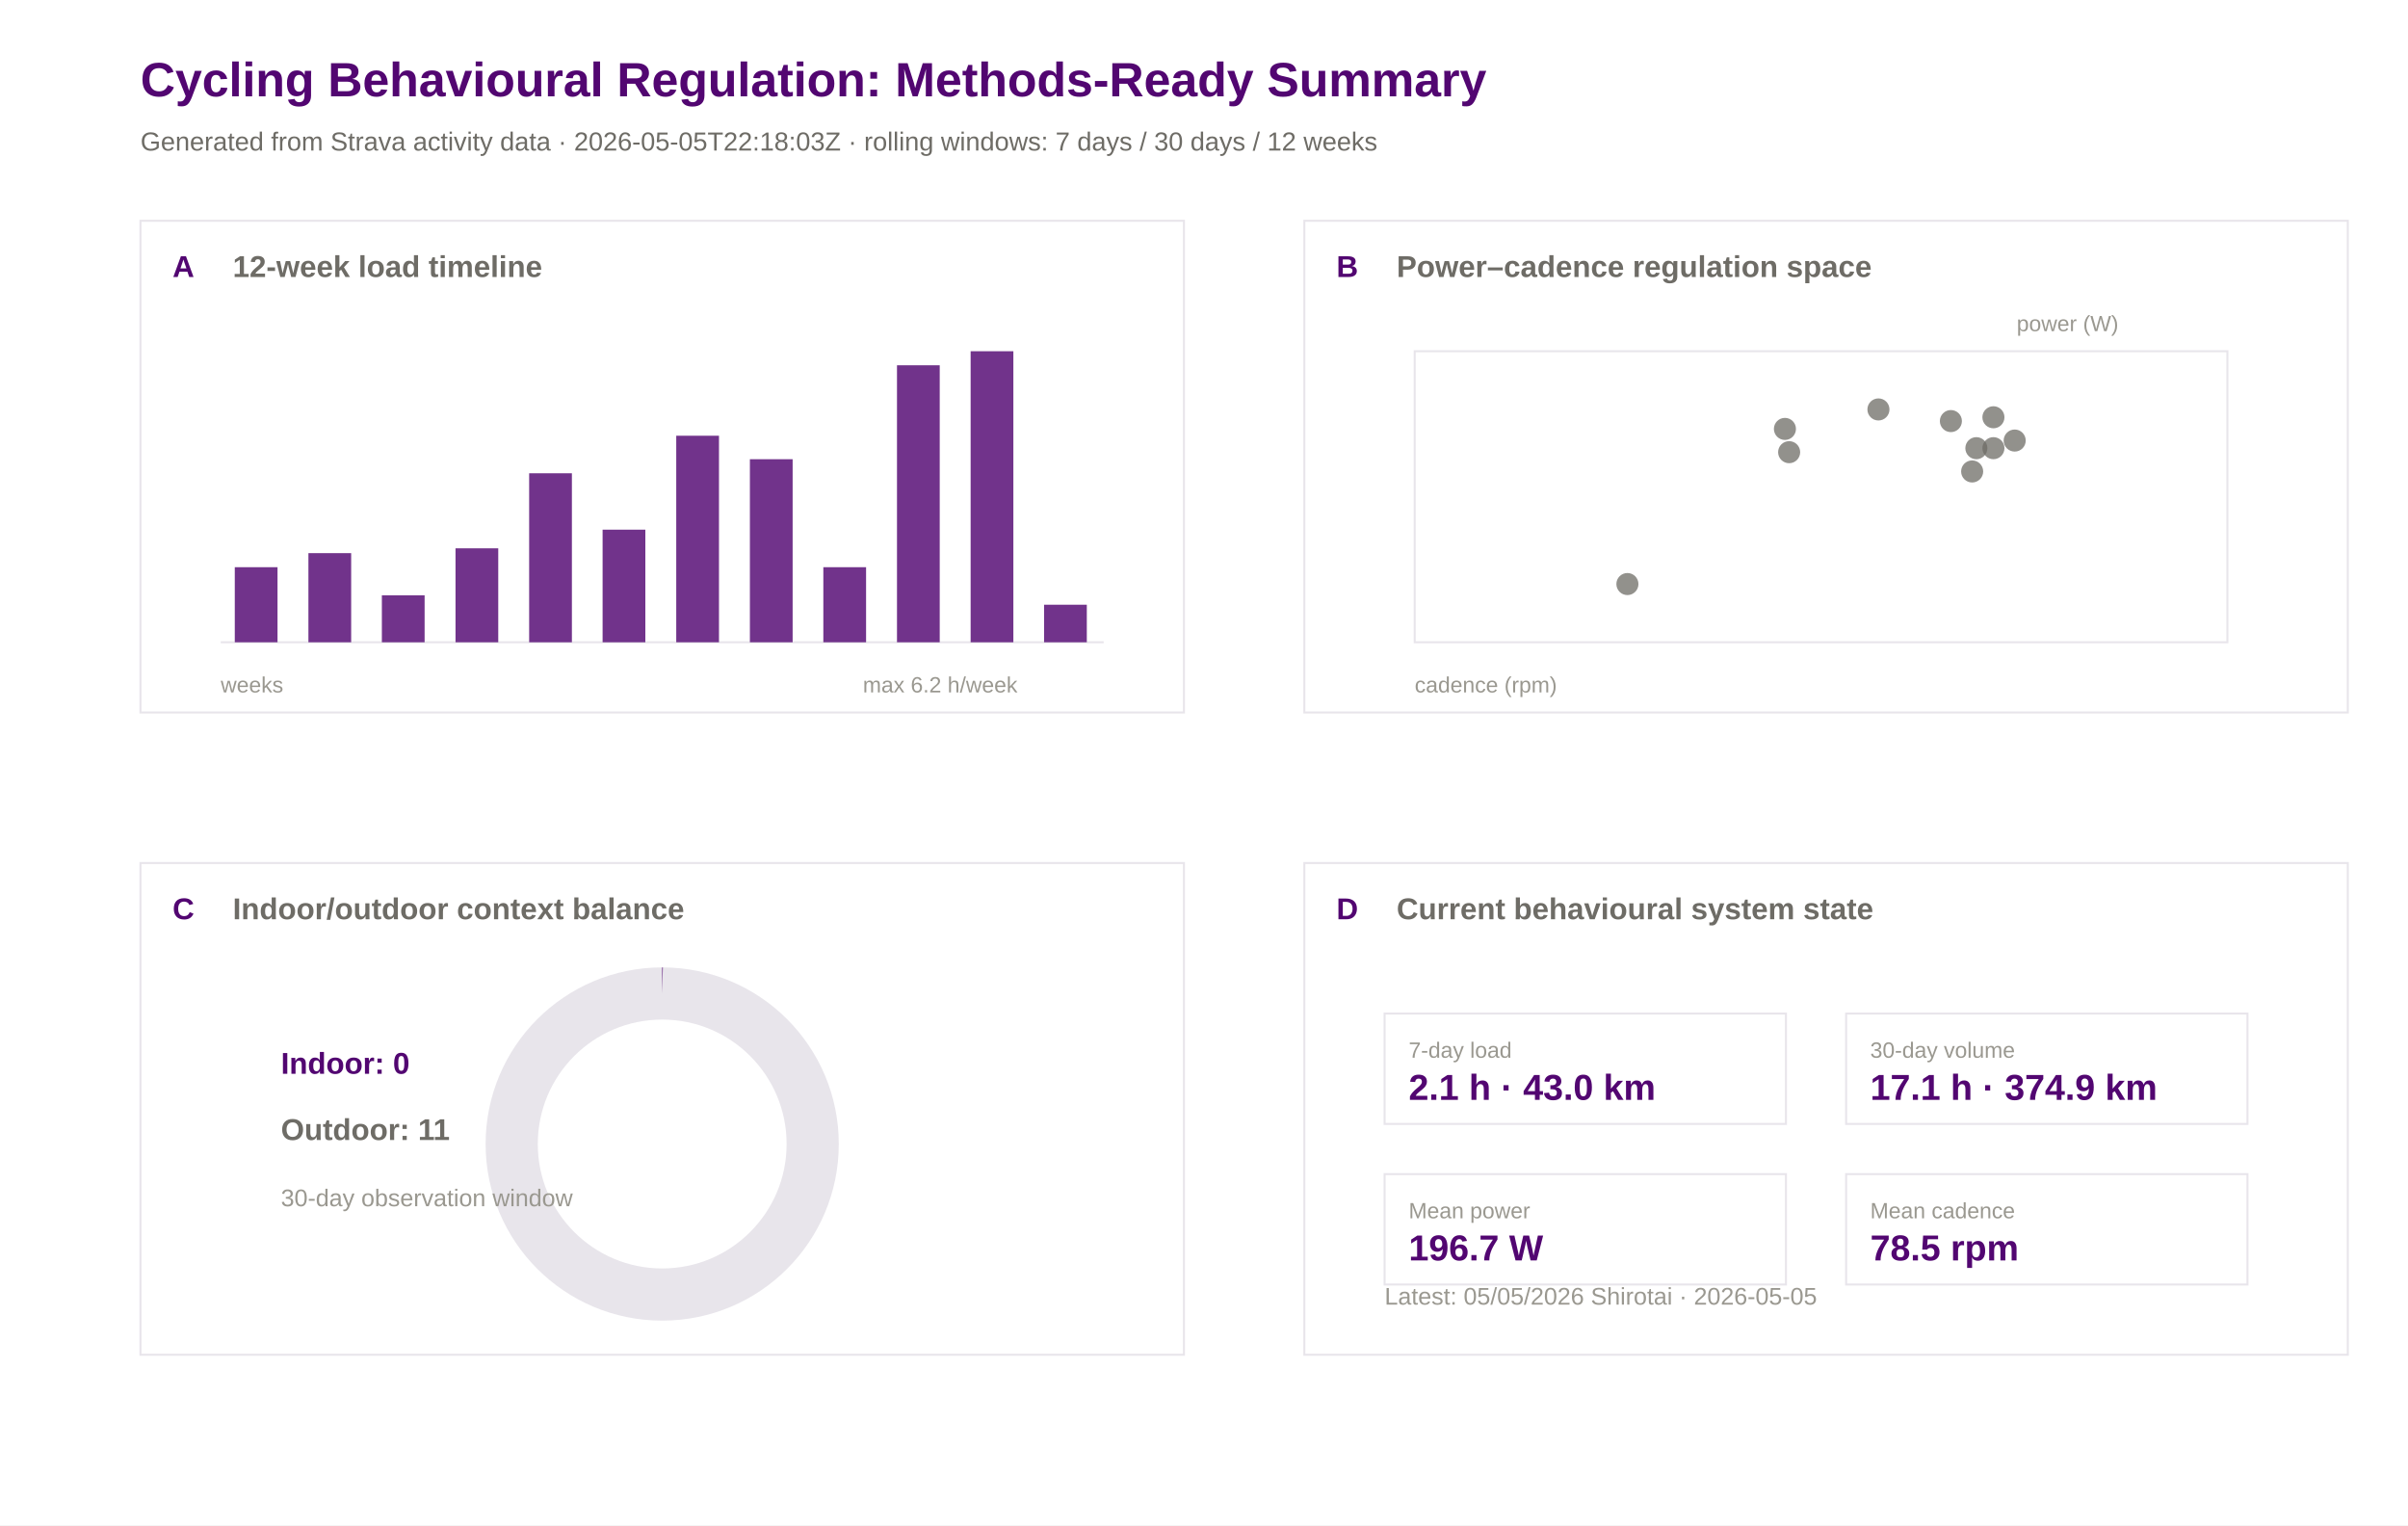
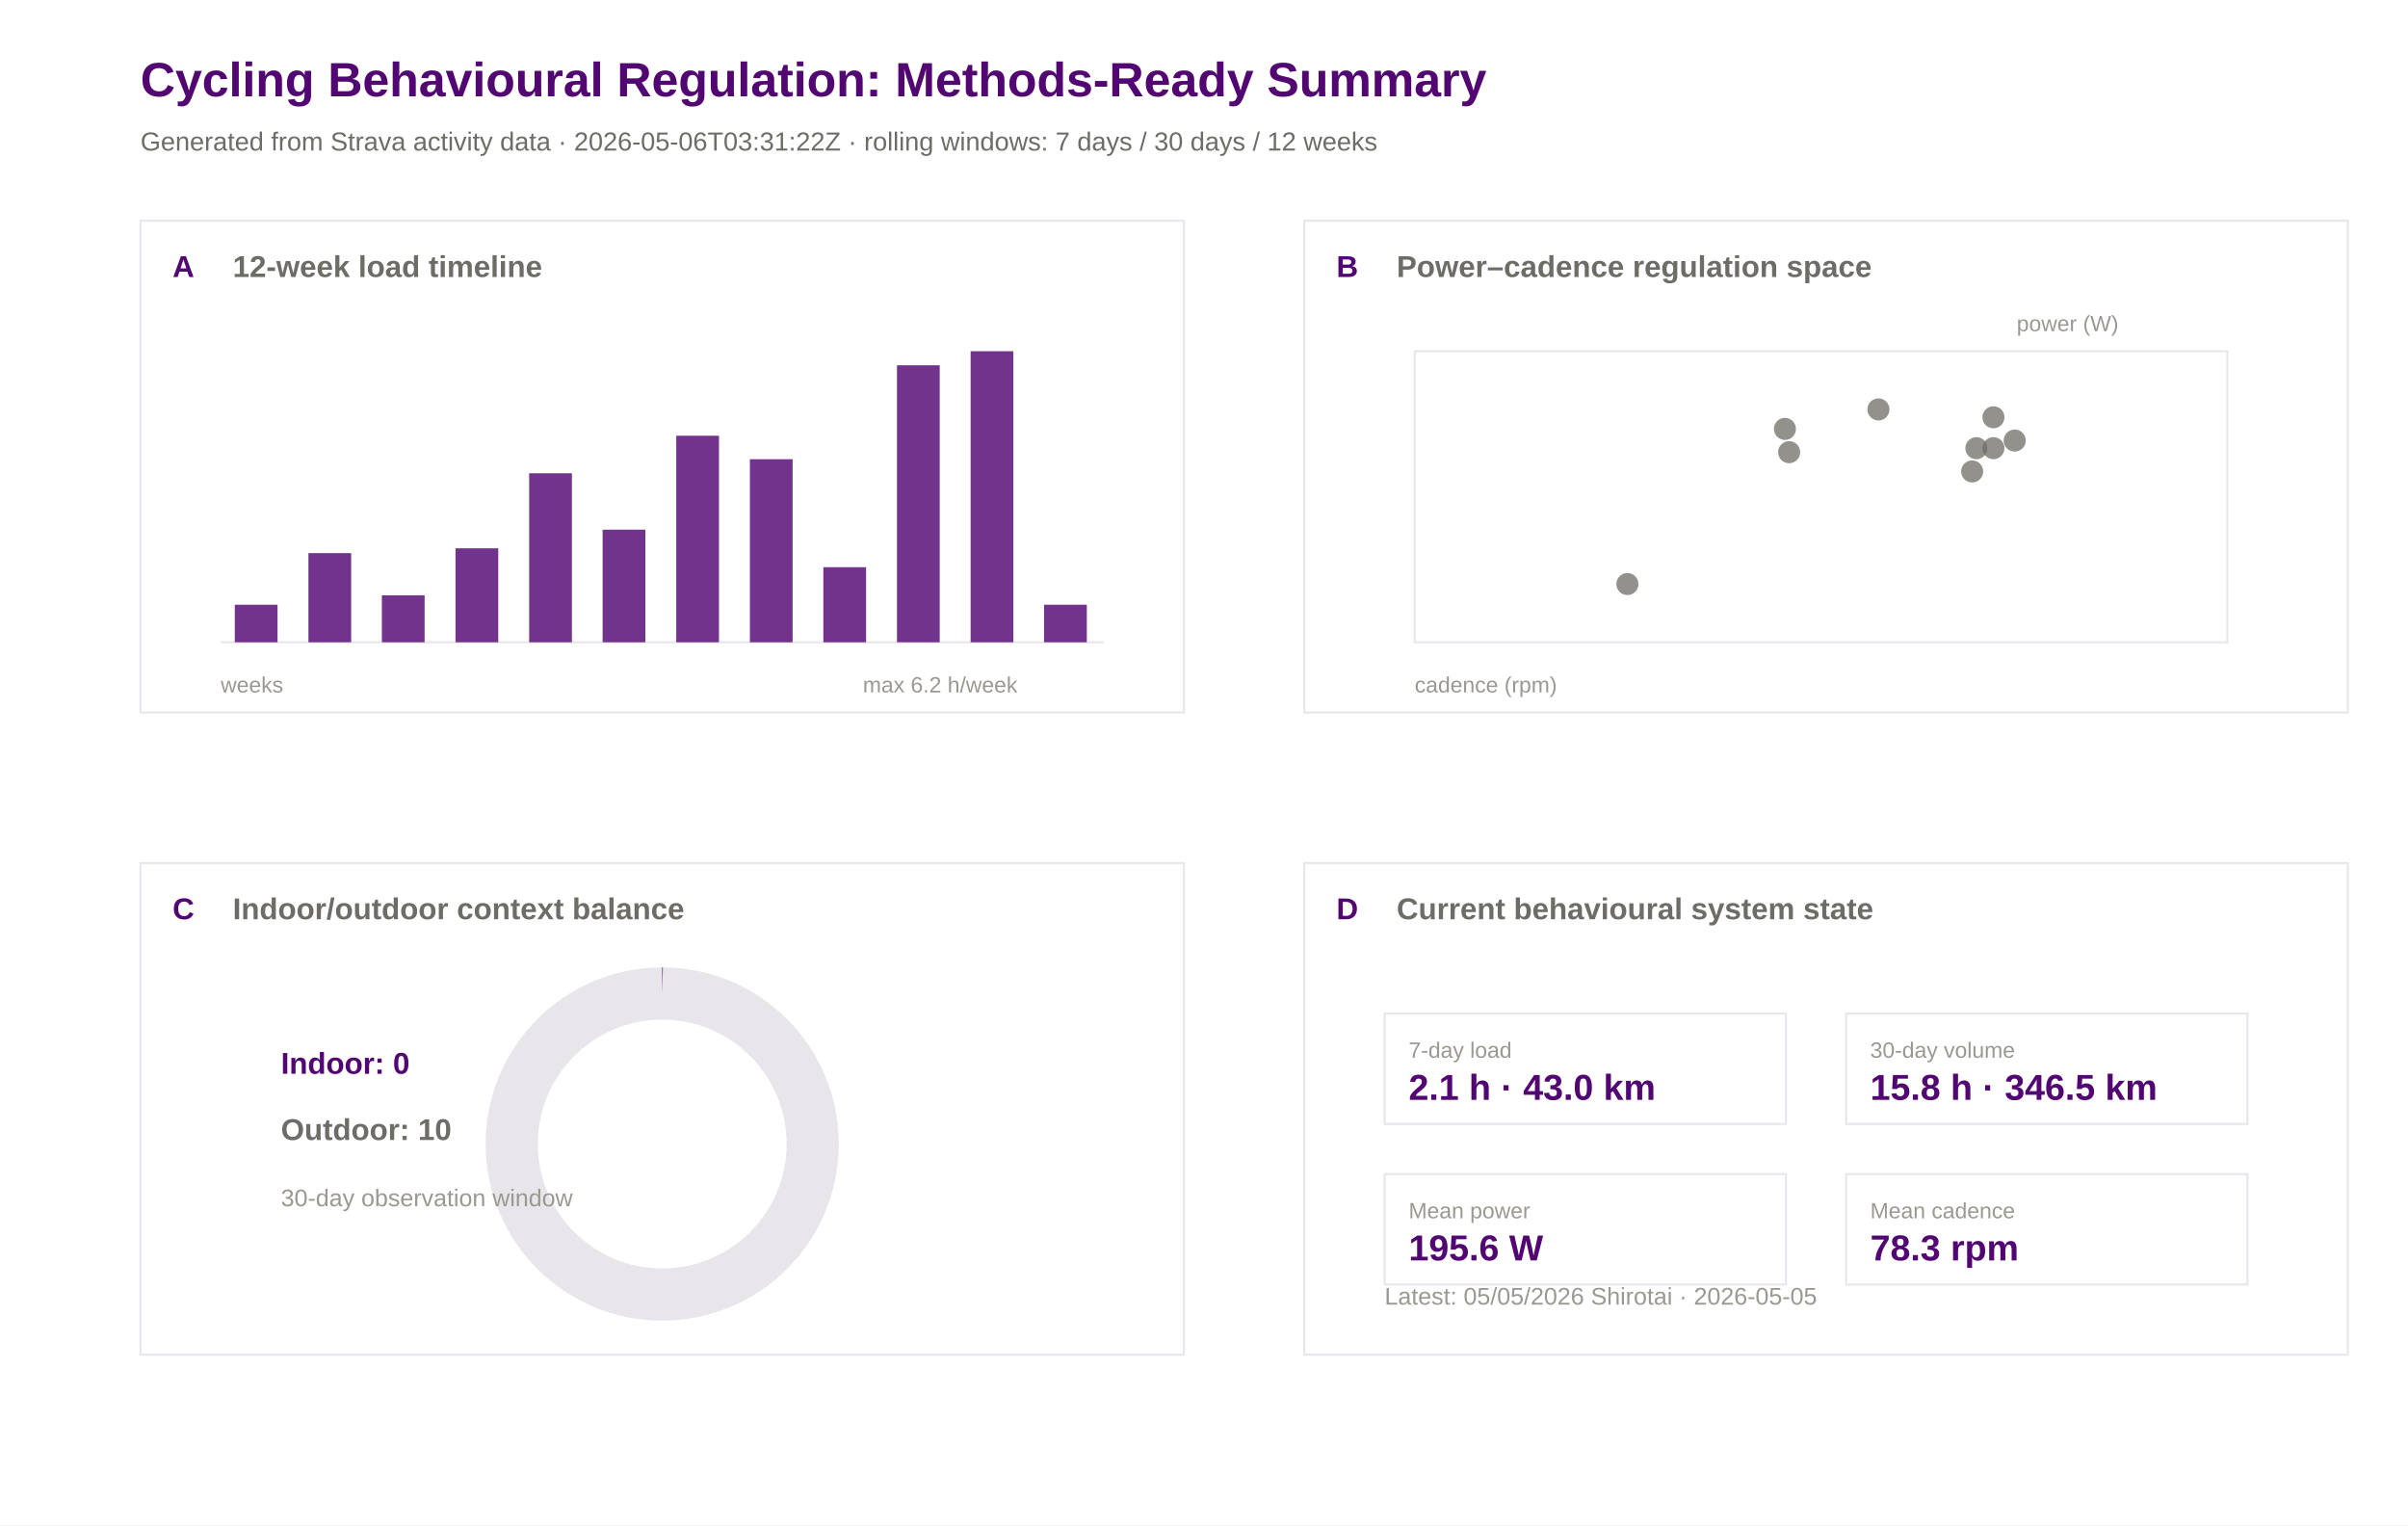
<svg xmlns="http://www.w3.org/2000/svg" width="1200" height="760" viewBox="0 0 1200 760">
  <rect width="100%" height="100%" fill="#ffffff" />
  <text x="70.0" y="48.0" font-family="Arial" font-size="24" font-weight="600" fill="#520671">Cycling Behavioural Regulation: Methods-Ready Summary</text>
-   <text x="70.0" y="75.0" font-family="Arial" font-size="13" font-weight="400" fill="#6e6c66">Generated from Strava activity data · 2026-05-05T22:18:03Z · rolling windows: 7 days / 30 days / 12 weeks</text>
+   <text x="70.0" y="75.0" font-family="Arial" font-size="13" font-weight="400" fill="#6e6c66">Generated from Strava activity data · 2026-05-06T03:31:22Z · rolling windows: 7 days / 30 days / 12 weeks</text>
  <rect x="70" y="110" width="520" height="245" fill="#ffffff" stroke="#e8e5eb" stroke-width="1" />
  <text x="86.0" y="138.0" font-family="Arial" font-size="15" font-weight="600" fill="#520671">A</text>
  <text x="116.0" y="138.0" font-family="Arial" font-size="15" font-weight="600" fill="#6e6c66">12-week load timeline</text>
  <rect x="650" y="110" width="520" height="245" fill="#ffffff" stroke="#e8e5eb" stroke-width="1" />
  <text x="666.0" y="138.0" font-family="Arial" font-size="15" font-weight="600" fill="#520671">B</text>
  <text x="696.0" y="138.0" font-family="Arial" font-size="15" font-weight="600" fill="#6e6c66">Power–cadence regulation space</text>
  <rect x="70" y="430" width="520" height="245" fill="#ffffff" stroke="#e8e5eb" stroke-width="1" />
  <text x="86.0" y="458.0" font-family="Arial" font-size="15" font-weight="600" fill="#520671">C</text>
  <text x="116.0" y="458.0" font-family="Arial" font-size="15" font-weight="600" fill="#6e6c66">Indoor/outdoor context balance</text>
  <rect x="650" y="430" width="520" height="245" fill="#ffffff" stroke="#e8e5eb" stroke-width="1" />
  <text x="666.0" y="458.0" font-family="Arial" font-size="15" font-weight="600" fill="#520671">D</text>
  <text x="696.0" y="458.0" font-family="Arial" font-size="15" font-weight="600" fill="#6e6c66">Current behavioural system state</text>
  <line x1="110" y1="320" x2="550" y2="320" stroke="#e8e5eb" />
-   <rect x="117.0" y="282.6" width="21.3" height="37.4" fill="#520671" opacity="0.82" />
+   <rect x="117.0" y="301.3" width="21.3" height="18.7" fill="#520671" opacity="0.82" />
  <rect x="153.7" y="275.6" width="21.3" height="44.4" fill="#520671" opacity="0.82" />
  <rect x="190.3" y="296.6" width="21.3" height="23.4" fill="#520671" opacity="0.82" />
  <rect x="227.0" y="273.2" width="21.3" height="46.8" fill="#520671" opacity="0.82" />
  <rect x="263.7" y="235.8" width="21.3" height="84.2" fill="#520671" opacity="0.82" />
  <rect x="300.3" y="263.9" width="21.3" height="56.1" fill="#520671" opacity="0.82" />
  <rect x="337.0" y="217.1" width="21.3" height="102.9" fill="#520671" opacity="0.82" />
  <rect x="373.7" y="228.8" width="21.3" height="91.2" fill="#520671" opacity="0.82" />
  <rect x="410.3" y="282.6" width="21.3" height="37.4" fill="#520671" opacity="0.82" />
  <rect x="447.0" y="182.0" width="21.3" height="138.0" fill="#520671" opacity="0.82" />
  <rect x="483.7" y="175.0" width="21.3" height="145.0" fill="#520671" opacity="0.82" />
  <rect x="520.3" y="301.3" width="21.3" height="18.7" fill="#520671" opacity="0.82" />
  <text x="110.0" y="345.0" font-family="Arial" font-size="11" font-weight="400" fill="#9a9890">weeks</text>
  <text x="430.0" y="345.0" font-family="Arial" font-size="11" font-weight="400" fill="#9a9890">max 6.2 h/week</text>
  <rect x="705" y="175" width="405" height="145" fill="#ffffff" stroke="#e8e5eb" />
-   <circle cx="972.2" cy="209.8" r="5.5" fill="#6e6c66" opacity="0.75" />
  <circle cx="993.4" cy="223.3" r="5.5" fill="#6e6c66" opacity="0.75" />
  <circle cx="1004.0" cy="219.5" r="5.5" fill="#6e6c66" opacity="0.75" />
  <circle cx="984.9" cy="223.3" r="5.5" fill="#6e6c66" opacity="0.75" />
  <circle cx="993.4" cy="207.9" r="5.5" fill="#6e6c66" opacity="0.75" />
  <circle cx="811.0" cy="291.0" r="5.5" fill="#6e6c66" opacity="0.75" />
  <circle cx="982.8" cy="234.9" r="5.5" fill="#6e6c66" opacity="0.75" />
  <circle cx="891.6" cy="225.3" r="5.5" fill="#6e6c66" opacity="0.75" />
  <circle cx="936.1" cy="204.0" r="5.5" fill="#6e6c66" opacity="0.75" />
  <circle cx="889.5" cy="213.7" r="5.5" fill="#6e6c66" opacity="0.75" />
  <text x="705.0" y="345.0" font-family="Arial" font-size="11" font-weight="400" fill="#9a9890">cadence (rpm)</text>
  <text x="1005.0" y="165.0" font-family="Arial" font-size="11" font-weight="400" fill="#9a9890">power (W)</text>
  <circle cx="330" cy="570" r="75" fill="none" stroke="#e8e5eb" stroke-width="26" />
  <circle cx="330" cy="570" r="75" fill="none" stroke="#520671" stroke-width="26" stroke-dasharray="0.0 471.2" transform="rotate(-90 330 570)" />
  <text x="140.0" y="535.0" font-family="Arial" font-size="15" font-weight="600" fill="#520671">Indoor: 0</text>
-   <text x="140.0" y="568.0" font-family="Arial" font-size="15" font-weight="600" fill="#6e6c66">Outdoor: 11</text>
+   <text x="140.0" y="568.0" font-family="Arial" font-size="15" font-weight="600" fill="#6e6c66">Outdoor: 10</text>
  <text x="140.0" y="601.0" font-family="Arial" font-size="12" font-weight="400" fill="#9a9890">30-day observation window</text>
  <rect x="690" y="505" width="200" height="55" fill="#ffffff" stroke="#e8e5eb" />
  <text x="702.0" y="527.0" font-family="Arial" font-size="11" font-weight="500" fill="#9a9890">7-day load</text>
  <text x="702.0" y="548.0" font-family="Arial" font-size="18" font-weight="600" fill="#520671">2.1 h · 43.0 km</text>
  <rect x="920" y="505" width="200" height="55" fill="#ffffff" stroke="#e8e5eb" />
  <text x="932.0" y="527.0" font-family="Arial" font-size="11" font-weight="500" fill="#9a9890">30-day volume</text>
-   <text x="932.0" y="548.0" font-family="Arial" font-size="18" font-weight="600" fill="#520671">17.1 h · 374.9 km</text>
+   <text x="932.0" y="548.0" font-family="Arial" font-size="18" font-weight="600" fill="#520671">15.8 h · 346.5 km</text>
  <rect x="690" y="585" width="200" height="55" fill="#ffffff" stroke="#e8e5eb" />
  <text x="702.0" y="607.0" font-family="Arial" font-size="11" font-weight="500" fill="#9a9890">Mean power</text>
-   <text x="702.0" y="628.0" font-family="Arial" font-size="18" font-weight="600" fill="#520671">196.7 W</text>
+   <text x="702.0" y="628.0" font-family="Arial" font-size="18" font-weight="600" fill="#520671">195.6 W</text>
  <rect x="920" y="585" width="200" height="55" fill="#ffffff" stroke="#e8e5eb" />
  <text x="932.0" y="607.0" font-family="Arial" font-size="11" font-weight="500" fill="#9a9890">Mean cadence</text>
-   <text x="932.0" y="628.0" font-family="Arial" font-size="18" font-weight="600" fill="#520671">78.5 rpm</text>
+   <text x="932.0" y="628.0" font-family="Arial" font-size="18" font-weight="600" fill="#520671">78.3 rpm</text>
  <text x="690.0" y="650.0" font-family="Arial" font-size="12" font-weight="400" fill="#9a9890">Latest: 05/05/2026 Shirotai · 2026-05-05</text>
</svg>
